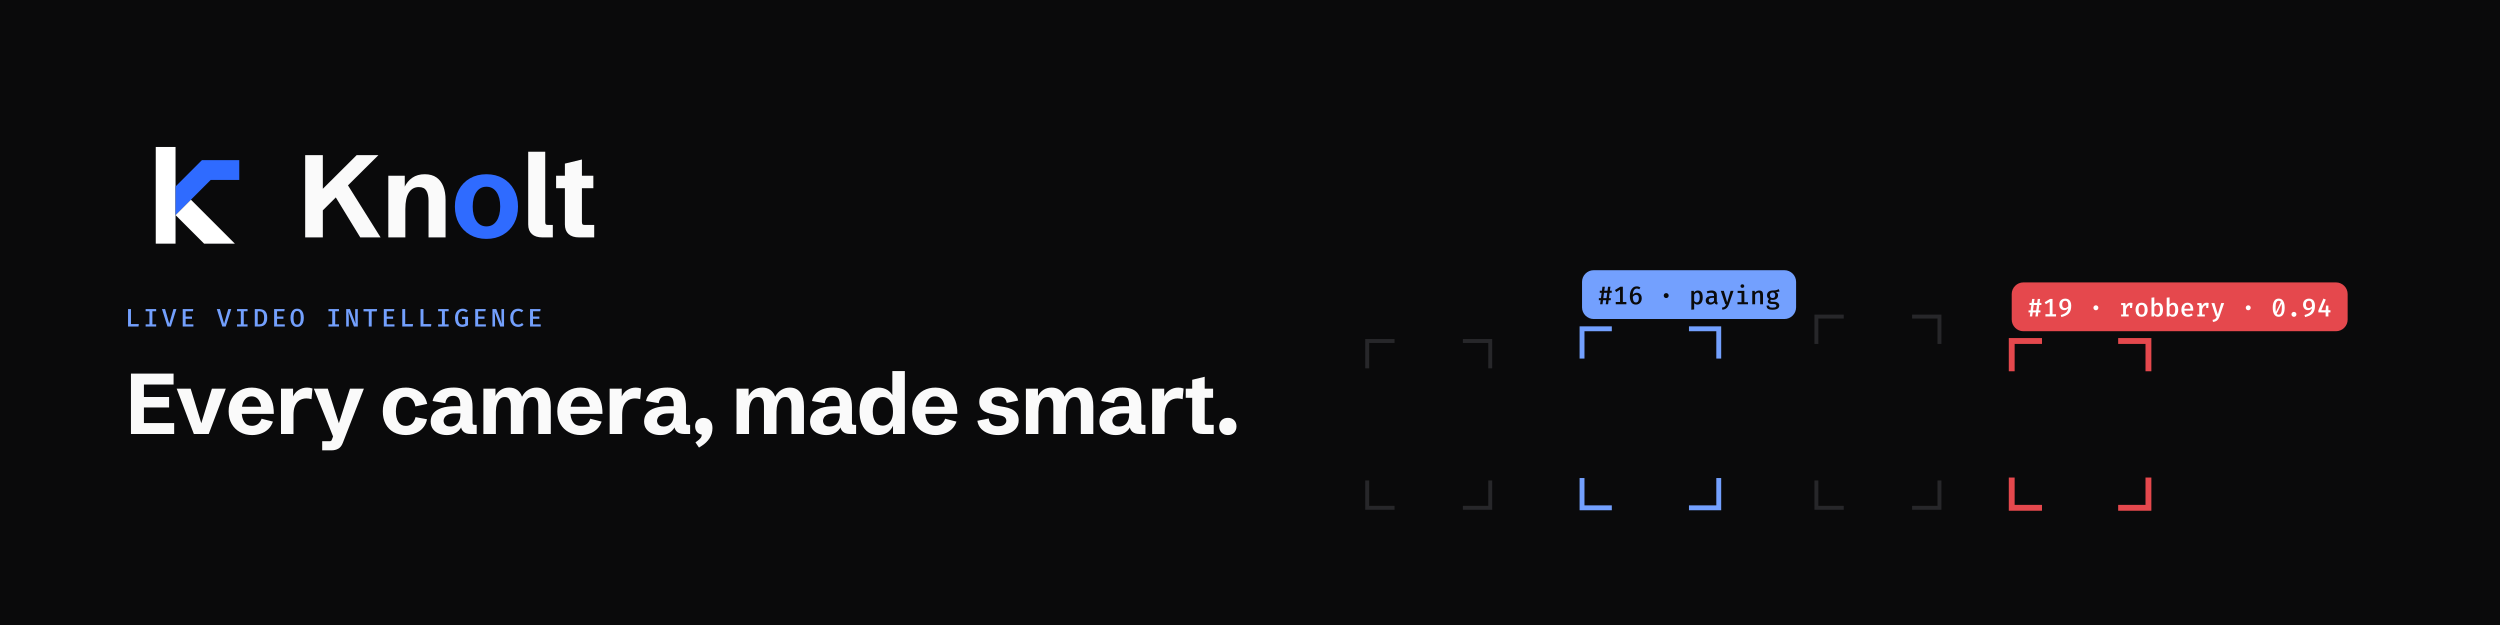
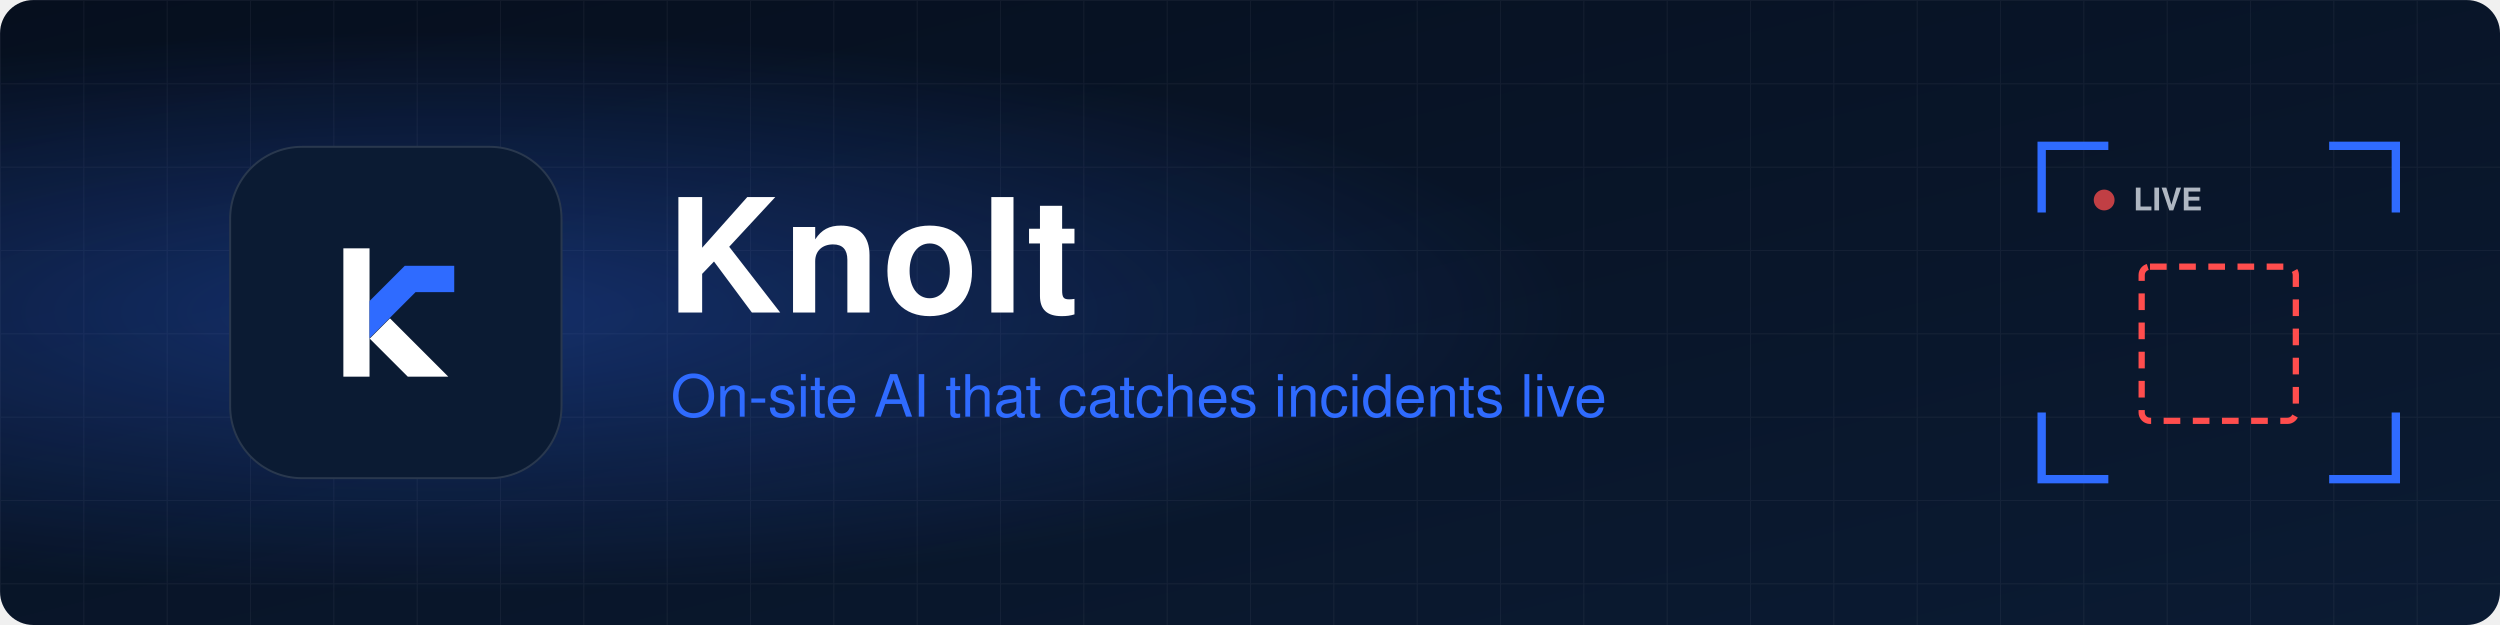
- <svg xmlns="http://www.w3.org/2000/svg" width="1280" height="320" viewBox="0 0 1280 320" role="img" aria-label="Knolt: Every camera, made smart.">
-   <rect width="1280" height="320" fill="#0A0A0B" />
-   <path d="M700.0 187.589V174.589h13M750.0 174.589h13v13M763.0 247.0v13h-13M713.0 260.0H700.0v-13" fill="none" stroke="#27272A" stroke-width="2" stroke-linecap="square" />
-   <path d="M810.0 182.339V168.339h14M866.0 168.339h14v14M880.0 246.0v14h-14M824.0 260.0H810.0v-14" fill="none" stroke="#73A0FE" stroke-width="2.5" stroke-linecap="square" />
-   <rect x="810.0" y="138.339" width="109.6" height="25" rx="6" fill="#73A0FE" />
-   <path transform="translate(818.00 155.78) scale(0.0065)" d="M942 -905 886 -480H1034V-320H864L823 0H635L677 -320H424L382 0H194L236 -320H93V-480H257L315 -905H167V-1066H336L377 -1380H566L522 -1066H776L818 -1380H1006L963 -1066H1108V-905ZM445 -480H698L755 -905H501ZM1984.0 -1380V-40H1762.0V-1150L1458.0 -963L1362.0 -1120L1786.0 -1380ZM2260.0 -176V0H1425.0V-176ZM3082.0 -1408Q3167.0 -1408 3237.5 -1385.5Q3308.0 -1363 3366.0 -1324L3279.0 -1180Q3235.0 -1209 3185.0 -1223.5Q3135.0 -1238 3083.0 -1238Q2984.0 -1238 2912.5 -1173.0Q2841.0 -1108 2803.0 -988.0Q2765.0 -868 2765.0 -702L2767.0 -625Q2767.0 -378 2823.5 -260.5Q2880.0 -143 3017.0 -143Q3132.0 -143 3188.5 -229.5Q3245.0 -316 3245.0 -456Q3245.0 -563 3219.0 -625.0Q3193.0 -687 3146.0 -714.0Q3099.0 -741 3035.0 -741Q2944.0 -741 2870.0 -688.0Q2796.0 -635 2748.0 -548L2744.0 -716Q2811.0 -818 2897.0 -863.5Q2983.0 -909 3082.0 -909Q3189.0 -909 3277.5 -859.5Q3366.0 -810 3419.0 -711.5Q3472.0 -613 3472.0 -466Q3472.0 -319 3412.5 -208.0Q3353.0 -97 3250.0 -35.0Q3147.0 27 3016.0 27Q2886.0 27 2794.5 -22.0Q2703.0 -71 2646.0 -161.0Q2589.0 -251 2562.5 -373.5Q2536.0 -496 2536.0 -642Q2536.0 -873 2601.5 -1045.0Q2667.0 -1217 2789.0 -1312.5Q2911.0 -1408 3082.0 -1408ZM5206.0 -684Q5206.0 -738 5231.5 -781.5Q5257.0 -825 5301.0 -851.0Q5345.0 -877 5399.0 -877Q5454.0 -877 5498.0 -851.0Q5542.0 -825 5567.5 -781.5Q5593.0 -738 5593.0 -684Q5593.0 -631 5567.5 -586.5Q5542.0 -542 5498.0 -516.0Q5454.0 -490 5399.0 -490Q5345.0 -490 5301.0 -516.0Q5257.0 -542 5231.5 -586.5Q5206.0 -631 5206.0 -684ZM7893.0 -1084Q8033.0 -1084 8117.0 -1015.5Q8201.0 -947 8239.0 -822.5Q8277.0 -698 8277.0 -530Q8277.0 -369 8231.0 -243.0Q8185.0 -117 8094.5 -45.0Q8004.0 27 7870.0 27Q7704.0 27 7602.0 -90V406L7378.0 431V-1056H7573.0L7587.0 -920Q7647.0 -1002 7726.5 -1043.0Q7806.0 -1084 7893.0 -1084ZM7831.0 -911Q7756.0 -911 7699.0 -866.0Q7642.0 -821 7602.0 -760V-266Q7640.0 -209 7692.5 -178.5Q7745.0 -148 7811.0 -148Q7924.0 -148 7983.0 -239.0Q8042.0 -330 8042.0 -529Q8042.0 -664 8018.5 -748.5Q7995.0 -833 7948.5 -872.0Q7902.0 -911 7831.0 -911ZM9385.0 -259Q9385.0 -197 9404.0 -168.5Q9423.0 -140 9465.0 -126L9415.0 26Q9337.0 17 9281.0 -17.0Q9225.0 -51 9196.0 -120Q9138.0 -47 9049.0 -10.0Q8960.0 27 8859.0 27Q8699.0 27 8605.5 -63.5Q8512.0 -154 8512.0 -301Q8512.0 -468 8642.0 -558.0Q8772.0 -648 9014.0 -648H9165.0V-717Q9165.0 -819 9103.5 -864.0Q9042.0 -909 8930.0 -909Q8878.0 -909 8804.0 -895.5Q8730.0 -882 8649.0 -854L8594.0 -1012Q8693.0 -1049 8788.0 -1066.5Q8883.0 -1084 8964.0 -1084Q9176.0 -1084 9280.5 -990.0Q9385.0 -896 9385.0 -730ZM8927.0 -138Q8995.0 -138 9060.0 -174.0Q9125.0 -210 9165.0 -275V-508H9041.0Q8883.0 -508 8815.0 -455.5Q8747.0 -403 8747.0 -311Q8747.0 -227 8792.5 -182.5Q8838.0 -138 8927.0 -138ZM10702.0 -1056 10338.0 4Q10297.0 124 10233.0 215.5Q10169.0 307 10069.0 363.0Q9969.0 419 9821.0 432L9792.0 264Q9899.0 247 9962.5 214.5Q10026.0 182 10063.5 129.0Q10101.0 76 10130.0 0H10054.0L9698.0 -1056H9936.0L10202.0 -156L10472.0 -1056ZM11555.0 -1056V-164H11842.0V0H11015.0V-164H11331.0V-892H11025.0V-1056ZM11399.0 -1573Q11465.0 -1573 11505.5 -1533.0Q11546.0 -1493 11546.0 -1433Q11546.0 -1373 11505.5 -1332.0Q11465.0 -1291 11399.0 -1291Q11335.0 -1291 11294.0 -1332.0Q11253.0 -1373 11253.0 -1433Q11253.0 -1493 11294.0 -1533.0Q11335.0 -1573 11399.0 -1573ZM12178.0 0V-1056H12371.0L12388.0 -919Q12454.0 -1000 12544.0 -1042.0Q12634.0 -1084 12729.0 -1084Q12877.0 -1084 12950.5 -1001.5Q13024.0 -919 13024.0 -770V0H12800.0V-659Q12800.0 -751 12789.0 -807.0Q12778.0 -863 12745.5 -888.0Q12713.0 -913 12649.0 -913Q12598.0 -913 12552.0 -891.0Q12506.0 -869 12468.0 -833.5Q12430.0 -798 12402.0 -758V0ZM14267.0 -1190 14327.0 -1004Q14264.0 -983 14188.5 -976.0Q14113.0 -969 14020.0 -969Q14115.0 -927 14163.0 -861.5Q14211.0 -796 14211.0 -701Q14211.0 -598 14161.0 -517.0Q14111.0 -436 14018.0 -390.0Q13925.0 -344 13795.0 -344Q13749.0 -344 13715.5 -348.0Q13682.0 -352 13650.0 -361Q13630.0 -347 13616.5 -323.5Q13603.0 -300 13603.0 -274Q13603.0 -242 13629.5 -218.5Q13656.0 -195 13735.0 -195H13919.0Q14032.0 -195 14118.5 -156.5Q14205.0 -118 14254.5 -51.5Q14304.0 15 14304.0 99Q14304.0 257 14168.0 344.0Q14032.0 431 13776.0 431Q13595.0 431 13492.0 394.0Q13389.0 357 13347.0 284.0Q13305.0 211 13305.0 105H13506.0Q13506.0 160 13527.5 196.0Q13549.0 232 13608.0 250.0Q13667.0 268 13778.0 268Q13889.0 268 13954.5 249.5Q14020.0 231 14049.5 196.5Q14079.0 162 14079.0 114Q14079.0 50 14023.0 15.0Q13967.0 -20 13873.0 -20H13692.0Q13542.0 -20 13472.5 -81.0Q13403.0 -142 13403.0 -223Q13403.0 -277 13433.5 -327.0Q13464.0 -377 13521.0 -414Q13426.0 -464 13382.5 -535.5Q13339.0 -607 13339.0 -709Q13339.0 -821 13395.0 -905.0Q13451.0 -989 13550.5 -1036.0Q13650.0 -1083 13780.0 -1083Q13907.0 -1083 13992.0 -1096.5Q14077.0 -1110 14140.5 -1135.0Q14204.0 -1160 14267.0 -1190ZM13782.0 -929Q13675.0 -929 13621.0 -868.5Q13567.0 -808 13567.0 -711Q13567.0 -611 13622.5 -550.5Q13678.0 -490 13785.0 -490Q13884.0 -490 13936.5 -548.0Q13989.0 -606 13989.0 -713Q13989.0 -821 13937.0 -875.0Q13885.0 -929 13782.0 -929Z" fill="#0A0A0B" />
-   <path d="M930.0 175.09V162.09h13M980.0 162.09h13v13M993.0 247.0v13h-13M943.0 260.0H930.0v-13" fill="none" stroke="#27272A" stroke-width="2" stroke-linecap="square" />
-   <path d="M1030.0 188.589V174.589h14M1086.0 174.589h14v14M1100.0 246.0v14h-14M1044.0 260.0H1030.0v-14" fill="none" stroke="#E5484D" stroke-width="3" stroke-linecap="square" />
-   <rect x="1030.0" y="144.589" width="172.0" height="25" rx="6" fill="#E5484D" />
-   <path transform="translate(1038.00 162.03) scale(0.0065)" d="M942 -905 886 -480H1034V-320H864L823 0H635L677 -320H424L382 0H194L236 -320H93V-480H257L315 -905H167V-1066H336L377 -1380H566L522 -1066H776L818 -1380H1006L963 -1066H1108V-905ZM445 -480H698L755 -905H501ZM1984.0 -1380V-40H1762.0V-1150L1458.0 -963L1362.0 -1120L1786.0 -1380ZM2260.0 -176V0H1425.0V-176ZM2984.0 -1406Q3141.0 -1406 3246.0 -1337.0Q3351.0 -1268 3403.5 -1142.5Q3456.0 -1017 3456.0 -847Q3456.0 -642 3410.5 -494.5Q3365.0 -347 3270.5 -244.0Q3176.0 -141 3029.5 -71.0Q2883.0 -1 2680.0 49L2631.0 -115Q2820.0 -166 2947.0 -237.5Q3074.0 -309 3142.5 -416.5Q3211.0 -524 3222.0 -679L3224.0 -779Q3225.0 -942 3202.0 -1043.0Q3179.0 -1144 3126.0 -1190.0Q3073.0 -1236 2983.0 -1236Q2868.0 -1236 2806.0 -1161.0Q2744.0 -1086 2744.0 -936Q2744.0 -790 2804.5 -726.0Q2865.0 -662 2965.0 -662Q3055.0 -662 3123.0 -709.5Q3191.0 -757 3254.0 -840L3252.0 -681Q3186.0 -598 3103.5 -546.5Q3021.0 -495 2909.0 -495Q2796.0 -495 2707.0 -548.5Q2618.0 -602 2567.0 -701.5Q2516.0 -801 2516.0 -936Q2516.0 -1085 2578.5 -1190.0Q2641.0 -1295 2747.0 -1350.5Q2853.0 -1406 2984.0 -1406ZM5206.0 -684Q5206.0 -738 5231.5 -781.5Q5257.0 -825 5301.0 -851.0Q5345.0 -877 5399.0 -877Q5454.0 -877 5498.0 -851.0Q5542.0 -825 5567.5 -781.5Q5593.0 -738 5593.0 -684Q5593.0 -631 5567.5 -586.5Q5542.0 -542 5498.0 -516.0Q5454.0 -490 5399.0 -490Q5345.0 -490 5301.0 -516.0Q5257.0 -542 5231.5 -586.5Q5206.0 -631 5206.0 -684ZM7388.0 0V-160H7543.0V-897H7388.0V-1056H7714.0L7755.0 -811Q7814.0 -944 7901.5 -1013.5Q7989.0 -1083 8127.0 -1083Q8174.0 -1083 8211.5 -1075.5Q8249.0 -1068 8286.0 -1056L8219.0 -864Q8187.0 -873 8159.0 -877.5Q8131.0 -882 8097.0 -882Q7982.0 -882 7898.5 -796.0Q7815.0 -710 7767.0 -552V-160H7980.0V0ZM8088.0 -667V-927L8116.0 -1056H8286.0L8248.0 -667ZM9001.0 -1084Q9156.0 -1084 9262.0 -1015.0Q9368.0 -946 9422.5 -822.0Q9477.0 -698 9477.0 -530Q9477.0 -363 9421.5 -237.5Q9366.0 -112 9259.5 -42.5Q9153.0 27 9000.0 27Q8847.0 27 8740.5 -40.5Q8634.0 -108 8578.5 -233.0Q8523.0 -358 8523.0 -528Q8523.0 -693 8578.5 -818.0Q8634.0 -943 8741.0 -1013.5Q8848.0 -1084 9001.0 -1084ZM9001.0 -910Q8880.0 -910 8819.0 -817.5Q8758.0 -725 8758.0 -528Q8758.0 -332 8818.5 -239.0Q8879.0 -146 9000.0 -146Q9121.0 -146 9181.5 -239.0Q9242.0 -332 9242.0 -530Q9242.0 -725 9182.0 -817.5Q9122.0 -910 9001.0 -910ZM10002.0 -930Q10057.0 -1002 10130.5 -1043.0Q10204.0 -1084 10292.0 -1084Q10431.0 -1084 10517.5 -1015.5Q10604.0 -947 10644.5 -822.5Q10685.0 -698 10685.0 -530Q10685.0 -369 10637.0 -243.0Q10589.0 -117 10495.5 -45.0Q10402.0 27 10265.0 27Q10088.0 27 9987.0 -104L9975.0 0H9778.0V-1480L10002.0 -1505ZM10209.0 -144Q10323.0 -144 10385.5 -237.0Q10448.0 -330 10448.0 -529Q10448.0 -664 10423.0 -748.5Q10398.0 -833 10349.5 -872.0Q10301.0 -911 10231.0 -911Q10156.0 -911 10099.0 -866.0Q10042.0 -821 10002.0 -760V-266Q10039.0 -209 10091.5 -176.5Q10144.0 -144 10209.0 -144ZM11202.0 -930Q11257.0 -1002 11330.5 -1043.0Q11404.0 -1084 11492.0 -1084Q11631.0 -1084 11717.5 -1015.5Q11804.0 -947 11844.5 -822.5Q11885.0 -698 11885.0 -530Q11885.0 -369 11837.0 -243.0Q11789.0 -117 11695.5 -45.0Q11602.0 27 11465.0 27Q11288.0 27 11187.0 -104L11175.0 0H10978.0V-1480L11202.0 -1505ZM11409.0 -144Q11523.0 -144 11585.5 -237.0Q11648.0 -330 11648.0 -529Q11648.0 -664 11623.0 -748.5Q11598.0 -833 11549.5 -872.0Q11501.0 -911 11431.0 -911Q11356.0 -911 11299.0 -866.0Q11242.0 -821 11202.0 -760V-266Q11239.0 -209 11291.5 -176.5Q11344.0 -144 11409.0 -144ZM12364.0 -456Q12371.0 -348 12410.0 -279.5Q12449.0 -211 12512.5 -179.0Q12576.0 -147 12652.0 -147Q12730.0 -147 12796.0 -171.0Q12862.0 -195 12929.0 -239L13026.0 -105Q12952.0 -45 12853.0 -9.0Q12754.0 27 12641.0 27Q12477.0 27 12363.5 -43.0Q12250.0 -113 12191.0 -238.0Q12132.0 -363 12132.0 -527Q12132.0 -686 12190.0 -811.5Q12248.0 -937 12356.0 -1010.5Q12464.0 -1084 12614.0 -1084Q12755.0 -1084 12856.5 -1020.0Q12958.0 -956 13013.5 -838.5Q13069.0 -721 13069.0 -556Q13069.0 -529 13067.5 -502.5Q13066.0 -476 13064.0 -456ZM12616.0 -918Q12511.0 -918 12442.5 -843.0Q12374.0 -768 12363.0 -609H12852.0Q12849.0 -758 12788.5 -838.0Q12728.0 -918 12616.0 -918ZM13388.0 0V-160H13543.0V-897H13388.0V-1056H13714.0L13755.0 -811Q13814.0 -944 13901.5 -1013.5Q13989.0 -1083 14127.0 -1083Q14174.0 -1083 14211.5 -1075.5Q14249.0 -1068 14286.0 -1056L14219.0 -864Q14187.0 -873 14159.0 -877.5Q14131.0 -882 14097.0 -882Q13982.0 -882 13898.5 -796.0Q13815.0 -710 13767.0 -552V-160H13980.0V0ZM14088.0 -667V-927L14116.0 -1056H14286.0L14248.0 -667ZM15502.0 -1056 15138.0 4Q15097.0 124 15033.0 215.5Q14969.0 307 14869.0 363.0Q14769.0 419 14621.0 432L14592.0 264Q14699.0 247 14762.5 214.5Q14826.0 182 14863.5 129.0Q14901.0 76 14930.0 0H14854.0L14498.0 -1056H14736.0L15002.0 -156L15272.0 -1056ZM17206.0 -684Q17206.0 -738 17231.5 -781.5Q17257.0 -825 17301.0 -851.0Q17345.0 -877 17399.0 -877Q17454.0 -877 17498.0 -851.0Q17542.0 -825 17567.5 -781.5Q17593.0 -738 17593.0 -684Q17593.0 -631 17567.5 -586.5Q17542.0 -542 17498.0 -516.0Q17454.0 -490 17399.0 -490Q17345.0 -490 17301.0 -516.0Q17257.0 -542 17231.5 -586.5Q17206.0 -631 17206.0 -684ZM19800.0 -1408Q20032.0 -1408 20151.0 -1221.0Q20270.0 -1034 20270.0 -692Q20270.0 -349 20151.0 -161.0Q20032.0 27 19800.0 27Q19567.0 27 19448.5 -161.0Q19330.0 -349 19330.0 -692Q19330.0 -1034 19448.5 -1221.0Q19567.0 -1408 19800.0 -1408ZM19800.0 -1237Q19681.0 -1237 19617.0 -1110.5Q19553.0 -984 19553.0 -692Q19553.0 -536 19566.5 -430.5Q19580.0 -325 19609.5 -262.0Q19639.0 -199 19686.0 -171.5Q19733.0 -144 19800.0 -144Q19880.0 -144 19935.0 -198.5Q19990.0 -253 20018.5 -374.0Q20047.0 -495 20047.0 -692Q20047.0 -897 20022.5 -1016.5Q19998.0 -1136 19944.0 -1186.5Q19890.0 -1237 19800.0 -1237ZM19986.0 -1190 20044.0 -1033 19632.0 -192 19558.0 -319ZM20806.0 -167Q20806.0 -221 20831.5 -264.5Q20857.0 -308 20901.0 -334.0Q20945.0 -360 20999.0 -360Q21054.0 -360 21098.0 -334.0Q21142.0 -308 21167.5 -264.5Q21193.0 -221 21193.0 -167Q21193.0 -114 21167.5 -69.5Q21142.0 -25 21098.0 1.0Q21054.0 27 20999.0 27Q20945.0 27 20901.0 1.0Q20857.0 -25 20831.5 -69.5Q20806.0 -114 20806.0 -167ZM22184.0 -1406Q22341.0 -1406 22446.0 -1337.0Q22551.0 -1268 22603.5 -1142.5Q22656.0 -1017 22656.0 -847Q22656.0 -642 22610.5 -494.5Q22565.0 -347 22470.5 -244.0Q22376.0 -141 22229.5 -71.0Q22083.0 -1 21880.0 49L21831.0 -115Q22020.0 -166 22147.0 -237.5Q22274.0 -309 22342.5 -416.5Q22411.0 -524 22422.0 -679L22424.0 -779Q22425.0 -942 22402.0 -1043.0Q22379.0 -1144 22326.0 -1190.0Q22273.0 -1236 22183.0 -1236Q22068.0 -1236 22006.0 -1161.0Q21944.0 -1086 21944.0 -936Q21944.0 -790 22004.5 -726.0Q22065.0 -662 22165.0 -662Q22255.0 -662 22323.0 -709.5Q22391.0 -757 22454.0 -840L22452.0 -681Q22386.0 -598 22303.5 -546.5Q22221.0 -495 22109.0 -495Q21996.0 -495 21907.0 -548.5Q21818.0 -602 21767.0 -701.5Q21716.0 -801 21716.0 -936Q21716.0 -1085 21778.5 -1190.0Q21841.0 -1295 21947.0 -1350.5Q22053.0 -1406 22184.0 -1406ZM23320.0 -1408 23509.0 -1333 23157.0 -492H23876.0V-318H22923.0V-474ZM23712.0 -861V0H23497.0L23495.0 -460L23524.0 -861Z" fill="#FFFFFF" />
-   <g transform="translate(64.00 64.00) scale(1.125)">
-     <path d="M14 10h9v44h-9z" fill="#FFFFFF" />
-     <path d="M23 28L35 16h17v9H39L23 41z" fill="#2F6BFF" />
-     <path d="M23 41l7-7 20 20H36z" fill="#FFFFFF" />
-     <g transform="translate(78.31 51.16) scale(0.026)">
-       <path d="M142 0V-1440H451V-851L1043 -1440H1424L891 -911L1462 0H1106L678 -700L451 -474V0Z" fill="#FAFAFA" />
-       <path d="M1597.28 0V-1080H1885.28V-831L1878.28 -876Q1927.28 -983 2017.28 -1044.5Q2107.28 -1106 2234.28 -1106Q2360.28 -1106 2440.78 -1049.0Q2521.28 -992 2560.28 -891.0Q2599.28 -790 2599.28 -658V0H2301.28V-639Q2301.28 -754 2263.28 -817.5Q2225.28 -881 2131.28 -881Q2020.28 -881 1957.78 -786.0Q1895.28 -691 1895.28 -495V0Z" fill="#FAFAFA" />
-       <path d="M3314.56 26Q3151.56 26 3027.06 -46.0Q2902.56 -118 2832.56 -245.5Q2762.56 -373 2762.56 -540Q2762.56 -708 2832.56 -835.5Q2902.56 -963 3027.06 -1034.5Q3151.56 -1106 3314.56 -1106Q3478.56 -1106 3603.06 -1034.5Q3727.56 -963 3797.56 -835.5Q3867.56 -708 3867.56 -540Q3867.56 -372 3797.56 -244.5Q3727.56 -117 3602.56 -45.5Q3477.56 26 3314.56 26ZM3315.56 -193Q3426.56 -193 3491.06 -286.5Q3555.56 -380 3555.56 -540Q3555.56 -701 3491.06 -794.0Q3426.56 -887 3314.56 -887Q3203.56 -887 3139.06 -794.0Q3074.56 -701 3074.56 -540Q3074.56 -379 3139.06 -286.0Q3203.56 -193 3315.56 -193Z" fill="#2F6BFF" />
-       <path d="M4294.84 0Q4174.84 0 4110.34 -58.5Q4045.84 -117 4045.84 -227V-1500H4343.84V-274Q4343.84 -241 4353.34 -229.5Q4362.84 -218 4393.84 -218H4476.84V0Z" fill="#FAFAFA" />
-       <path d="M4937.12 0Q4817.12 0 4752.62 -58.5Q4688.12 -117 4688.12 -227V-862H4534.12V-1080H4688.12V-1292L4986.12 -1364V-1080H5186.12V-862H4986.12V-274Q4986.12 -241 4995.62 -229.5Q5005.12 -218 5036.12 -218H5201.12V0Z" fill="#FAFAFA" />
+ <svg xmlns="http://www.w3.org/2000/svg" width="1200" height="300" viewBox="0 0 1200 300" role="img" aria-label="Knolt: on-site AI that catches incidents live">
+   <defs>
+     <linearGradient id="bg" x1="0" y1="0" x2="1" y2="1">
+       <stop offset="0" stop-color="#060F1E" />
+       <stop offset="1" stop-color="#0B1B33" />
+     </linearGradient>
+     <radialGradient id="glow" cx="0.18" cy="0.5" r="0.45">
+       <stop offset="0" stop-color="#2F6BFF" stop-opacity="0.32" />
+       <stop offset="1" stop-color="#2F6BFF" stop-opacity="0" />
+     </radialGradient>
+     <pattern id="grid" width="40" height="40" patternUnits="userSpaceOnUse">
+       <path d="M 40 0 L 0 0 0 40" fill="none" stroke="#E6ECF4" stroke-opacity="0.05" stroke-width="1" />
+     </pattern>
+   </defs>
+   <rect width="1200" height="300" rx="16" fill="url(#bg)" />
+   <rect width="1200" height="300" rx="16" fill="url(#grid)" />
+   <rect width="1200" height="300" rx="16" fill="url(#glow)" />
+   <svg x="110" y="70" width="160" height="160" viewBox="0 0 512 512">
+     <defs>
+       <clipPath id="tile">
+         <rect width="512" height="512" rx="112" />
+       </clipPath>
+     </defs>
+     <g clip-path="url(#tile)">
+       <rect width="512" height="512" fill="#0B1B33" />
+       <rect x="175.4" y="157.4" width="40.2" height="197.2" fill="#FFFFFF" />
+       <path d="M269.7 184.3H345.7V224.7H286.3L215.6 295.4V238.4Z" fill="#2F6BFF" />
+       <path d="M247 265L336.6 354.6H274.4L215.9 296.1Z" fill="#FFFFFF" />
    </g>
+     <rect x="1.5" y="1.5" width="509" height="509" rx="110.5" fill="none" stroke="#E6ECF4" stroke-opacity="0.14" stroke-width="3" />
+   </svg>
+   <text x="320" y="150" fill="#FFFFFF" font-family="Poppins, 'Segoe UI', Helvetica, Arial, sans-serif" font-size="76" font-weight="700" letter-spacing="1">Knolt</text>
+   <text x="322" y="200" fill="#2F6BFF" font-family="Poppins, 'Segoe UI', Helvetica, Arial, sans-serif" font-size="28" font-weight="500">On-site AI that catches incidents live</text>
+   <g font-family="Poppins, 'Segoe UI', Helvetica, Arial, sans-serif" font-size="15" font-weight="600" fill="#E6ECF4" fill-opacity="0.75">
+     <circle cx="1010" cy="96" r="5" fill="#FF4D4D" />
+     <text x="1024" y="101">LIVE</text>
  </g>
-   <path transform="translate(64.00 167.20) scale(0.0065)" d="M239 0V-1380H471V-194H1089L1064 0ZM2455.0 -1380V-1203H2157.0V-178H2455.0V0H1625.0V-178H1923.0V-1203H1625.0V-1380ZM3485.0 -220 3815.0 -1380H4050.0L3613.0 0H3347.0L2910.0 -1380H3158.0ZM4778.0 -1204V-789H5278.0V-613H4778.0V-176H5387.0V0H4546.0V-1380H5376.0L5350.0 -1204ZM7805.0 -220 8135.0 -1380H8370.0L7933.0 0H7667.0L7230.0 -1380H7478.0ZM9655.0 -1380V-1203H9357.0V-178H9655.0V0H8825.0V-178H9123.0V-1203H8825.0V-1380ZM10958.0 -697Q10958.0 -862 10925.5 -962.0Q10893.0 -1062 10838.5 -1114.0Q10784.0 -1166 10717.5 -1184.0Q10651.0 -1202 10582.0 -1202H10455.0V-176H10583.0Q10655.0 -176 10722.0 -199.0Q10789.0 -222 10842.5 -279.0Q10896.0 -336 10927.0 -437.5Q10958.0 -539 10958.0 -697ZM11202.0 -697Q11202.0 -526 11165.5 -405.0Q11129.0 -284 11065.5 -204.5Q11002.0 -125 10919.5 -80.5Q10837.0 -36 10745.0 -18.0Q10653.0 0 10561.0 0H10223.0V-1380H10538.0Q10664.0 -1380 10782.5 -1353.0Q10901.0 -1326 10995.5 -1253.0Q11090.0 -1180 11146.0 -1046.0Q11202.0 -912 11202.0 -697ZM11978.0 -1204V-789H12478.0V-613H11978.0V-176H12587.0V0H11746.0V-1380H12576.0L12550.0 -1204ZM14085.0 -690Q14085.0 -477 14026.0 -315.5Q13967.0 -154 13850.0 -63.5Q13733.0 27 13560.0 27Q13388.0 27 13270.5 -61.5Q13153.0 -150 13094.0 -310.5Q13035.0 -471 13035.0 -688Q13035.0 -902 13094.0 -1063.5Q13153.0 -1225 13270.5 -1316.5Q13388.0 -1408 13560.0 -1408Q13733.0 -1408 13850.0 -1319.0Q13967.0 -1230 14026.0 -1068.5Q14085.0 -907 14085.0 -690ZM13845.0 -690Q13845.0 -958 13778.5 -1092.5Q13712.0 -1227 13560.0 -1227Q13408.0 -1227 13341.5 -1091.5Q13275.0 -956 13275.0 -688Q13275.0 -421 13343.0 -287.5Q13411.0 -154 13560.0 -154Q13714.0 -154 13779.5 -288.5Q13845.0 -423 13845.0 -690ZM16855.0 -1380V-1203H16557.0V-178H16855.0V0H16025.0V-178H16323.0V-1203H16025.0V-1380ZM18035.0 0 17596.0 -1174Q17599.0 -1143 17604.5 -1086.0Q17610.0 -1029 17615.5 -954.0Q17621.0 -879 17625.0 -795.0Q17629.0 -711 17629.0 -627V0H17423.0V-1380H17724.0L18164.0 -205Q18159.0 -247 18151.5 -328.5Q18144.0 -410 18137.5 -518.5Q18131.0 -627 18131.0 -751V-1380H18337.0V0ZM19433.0 -1193V0H19201.0V-1193H18787.0V-1380H19857.0L19833.0 -1193ZM20618.0 -1204V-789H21118.0V-613H20618.0V-176H21227.0V0H20386.0V-1380H21216.0L21190.0 -1204ZM21839.0 0V-1380H22071.0V-194H22689.0L22664.0 0ZM23279.0 0V-1380H23511.0V-194H24129.0L24104.0 0ZM25495.0 -1380V-1203H25197.0V-178H25495.0V0H24665.0V-178H24963.0V-1203H24665.0V-1380ZM26556.0 27Q26380.0 27 26254.0 -53.5Q26128.0 -134 26061.0 -294.0Q25994.0 -454 25994.0 -692Q25994.0 -869 26042.0 -1003.0Q26090.0 -1137 26174.0 -1227.0Q26258.0 -1317 26366.5 -1362.5Q26475.0 -1408 26596.0 -1408Q26737.0 -1408 26831.5 -1366.0Q26926.0 -1324 27007.0 -1249L26877.0 -1114Q26814.0 -1172 26748.5 -1199.5Q26683.0 -1227 26602.0 -1227Q26529.0 -1227 26463.5 -1198.5Q26398.0 -1170 26347.0 -1107.5Q26296.0 -1045 26266.5 -942.5Q26237.0 -840 26237.0 -691Q26237.0 -499 26274.0 -380.5Q26311.0 -262 26384.5 -208.0Q26458.0 -154 26567.0 -154Q26630.0 -154 26687.0 -169.0Q26744.0 -184 26795.0 -212V-592H26561.0L26536.0 -769H27020.0V-100Q26922.0 -45 26811.5 -9.0Q26701.0 27 26556.0 27ZM27818.0 -1204V-789H28318.0V-613H27818.0V-176H28427.0V0H27586.0V-1380H28416.0L28390.0 -1204ZM29555.0 0 29116.0 -1174Q29119.0 -1143 29124.5 -1086.0Q29130.0 -1029 29135.5 -954.0Q29141.0 -879 29145.0 -795.0Q29149.0 -711 29149.0 -627V0H28943.0V-1380H29244.0L29684.0 -205Q29679.0 -247 29671.5 -328.5Q29664.0 -410 29657.5 -518.5Q29651.0 -627 29651.0 -751V-1380H29857.0V0ZM30956.0 -1408Q31096.0 -1408 31192.5 -1371.5Q31289.0 -1335 31372.0 -1267L31251.0 -1123Q31189.0 -1175 31118.0 -1200.0Q31047.0 -1225 30967.0 -1225Q30864.0 -1225 30777.0 -1173.0Q30690.0 -1121 30637.5 -1004.0Q30585.0 -887 30585.0 -692Q30585.0 -501 30635.0 -384.0Q30685.0 -267 30772.0 -214.0Q30859.0 -161 30967.0 -161Q31078.0 -161 31151.0 -197.5Q31224.0 -234 31280.0 -280L31392.0 -137Q31323.0 -70 31217.0 -21.5Q31111.0 27 30959.0 27Q30784.0 27 30644.5 -55.5Q30505.0 -138 30424.5 -298.0Q30344.0 -458 30344.0 -692Q30344.0 -924 30427.0 -1083.5Q30510.0 -1243 30649.0 -1325.5Q30788.0 -1408 30956.0 -1408ZM32138.0 -1204V-789H32638.0V-613H32138.0V-176H32747.0V0H31906.0V-1380H32736.0L32710.0 -1204Z" fill="#73A0FE" />
-   <path transform="translate(64.00 222.20) scale(0.02148)" d="M142 0V-1440H1158V-1179H451V-882H1051V-632H451V-261H1172V0ZM1641.04 0 1232.04 -1080H1565.04L1832.04 -212H1805.04L2071.04 -1080H2403.04L1996.04 0ZM3029.08 26Q2870.08 26 2743.58 -43.0Q2617.08 -112 2543.58 -239.5Q2470.08 -367 2470.08 -541Q2470.08 -714 2542.58 -841.0Q2615.08 -968 2740.58 -1037.0Q2866.08 -1106 3027.08 -1106Q3116.08 -1106 3207.58 -1079.0Q3299.08 -1052 3376.08 -983.5Q3453.08 -915 3500.08 -792.5Q3547.08 -670 3547.08 -480H2661.08V-650H3281.08L3250.08 -597Q3242.08 -705 3210.08 -771.0Q3178.08 -837 3129.08 -867.0Q3080.08 -897 3019.08 -897Q2940.08 -897 2887.08 -852.0Q2834.08 -807 2807.58 -726.5Q2781.08 -646 2781.08 -540Q2781.08 -380 2841.58 -287.0Q2902.08 -194 3027.08 -194Q3108.08 -194 3166.58 -236.0Q3225.08 -278 3256.08 -364L3526.08 -295Q3488.08 -183 3411.08 -112.0Q3334.08 -41 3234.58 -7.5Q3135.08 26 3029.08 26ZM3718.12 0V-1080H4006.12V-837L3994.12 -869Q4045.12 -989 4138.12 -1047.5Q4231.12 -1106 4341.12 -1106Q4372.12 -1106 4404.12 -1101.0Q4436.12 -1096 4468.12 -1084L4445.12 -830Q4380.12 -848 4320.12 -848Q4271.12 -848 4217.62 -831.0Q4164.12 -814 4118.62 -771.5Q4073.12 -729 4044.62 -651.5Q4016.12 -574 4016.12 -454V0ZM4700.16 390V172H4881.16Q4903.16 172 4913.66 163.0Q4924.16 154 4933.16 130L4988.16 -21L4971.16 87L4501.16 -1080H4834.16L5113.16 -208L5084.16 -212L5362.16 -1080H5694.16L5192.16 212Q5153.16 312 5083.16 351.0Q5013.16 390 4919.16 390ZM6698.24 26Q6528.24 26 6403.74 -43.0Q6279.24 -112 6212.24 -239.0Q6145.24 -366 6145.24 -541Q6145.24 -715 6212.24 -842.0Q6279.24 -969 6403.24 -1037.5Q6527.24 -1106 6697.24 -1106Q6819.24 -1106 6924.24 -1062.0Q7029.24 -1018 7102.74 -931.5Q7176.24 -845 7203.24 -717L6921.24 -657Q6899.24 -772 6841.24 -829.5Q6783.24 -887 6695.24 -887Q6574.24 -887 6515.74 -791.0Q6457.24 -695 6457.24 -537Q6457.24 -380 6515.24 -286.5Q6573.24 -193 6696.24 -193Q6781.24 -193 6839.74 -244.5Q6898.24 -296 6925.24 -402L7198.24 -351Q7178.24 -253 7129.24 -181.5Q7080.24 -110 7011.74 -64.5Q6943.24 -19 6863.24 3.5Q6783.24 26 6698.24 26ZM7668.28 26Q7565.28 26 7478.28 -10.5Q7391.28 -47 7338.78 -119.0Q7286.28 -191 7286.28 -299Q7286.28 -415 7353.28 -496.0Q7420.28 -577 7548.28 -619.5Q7676.28 -662 7857.28 -662H8009.28L7991.28 -635V-697Q7991.28 -804 7952.28 -856.5Q7913.28 -909 7823.28 -909Q7737.28 -909 7691.78 -863.5Q7646.28 -818 7636.28 -734L7332.28 -786Q7349.28 -876 7409.78 -948.5Q7470.28 -1021 7577.28 -1064.0Q7684.28 -1107 7840.28 -1107Q7983.28 -1107 8082.28 -1061.5Q8181.28 -1016 8232.78 -914.0Q8284.28 -812 8284.28 -641V-274Q8284.28 -240 8293.78 -229.0Q8303.28 -218 8334.28 -218H8383.28V0H8241.28Q8124.28 0 8063.78 -58.5Q8003.28 -117 8003.28 -227V-278L8055.28 -258Q8042.28 -215 8017.28 -166.0Q7992.28 -117 7947.78 -73.5Q7903.28 -30 7835.28 -2.0Q7767.28 26 7668.28 26ZM7754.28 -178Q7824.28 -178 7878.28 -210.0Q7932.28 -242 7963.28 -306.5Q7994.28 -371 7994.28 -467V-490H7868.28Q7761.28 -490 7701.78 -462.0Q7642.28 -434 7618.28 -393.5Q7594.28 -353 7594.28 -315Q7594.28 -285 7608.78 -253.0Q7623.28 -221 7657.78 -199.5Q7692.28 -178 7754.28 -178ZM8542.32 0V-1080H8830.32V-906Q8878.32 -1000 8961.82 -1053.0Q9045.32 -1106 9157.32 -1106Q9269.32 -1106 9347.32 -1050.5Q9425.32 -995 9463.32 -888Q9523.32 -1000 9614.82 -1053.0Q9706.32 -1106 9810.32 -1106Q9974.32 -1106 10061.82 -990.5Q10149.32 -875 10149.32 -659V0H9851.32V-662Q9851.32 -723 9838.82 -772.5Q9826.32 -822 9795.32 -851.5Q9764.32 -881 9706.32 -881Q9637.32 -881 9590.32 -836.0Q9543.32 -791 9518.82 -712.5Q9494.32 -634 9494.32 -532V0H9196.32V-662Q9196.32 -723 9184.32 -773.0Q9172.32 -823 9140.82 -852.0Q9109.32 -881 9052.32 -881Q8984.32 -881 8936.82 -836.5Q8889.32 -792 8864.82 -713.5Q8840.32 -635 8840.32 -531V0ZM10863.36 26Q10704.36 26 10577.86 -43.0Q10451.36 -112 10377.86 -239.5Q10304.36 -367 10304.36 -541Q10304.36 -714 10376.86 -841.0Q10449.36 -968 10574.86 -1037.0Q10700.36 -1106 10861.36 -1106Q10950.36 -1106 11041.86 -1079.0Q11133.36 -1052 11210.36 -983.5Q11287.36 -915 11334.36 -792.5Q11381.36 -670 11381.36 -480H10495.36V-650H11115.36L11084.36 -597Q11076.36 -705 11044.36 -771.0Q11012.36 -837 10963.36 -867.0Q10914.36 -897 10853.36 -897Q10774.36 -897 10721.36 -852.0Q10668.36 -807 10641.86 -726.5Q10615.36 -646 10615.36 -540Q10615.36 -380 10675.86 -287.0Q10736.36 -194 10861.36 -194Q10942.36 -194 11000.86 -236.0Q11059.36 -278 11090.36 -364L11360.36 -295Q11322.36 -183 11245.36 -112.0Q11168.36 -41 11068.86 -7.5Q10969.36 26 10863.36 26ZM11552.4 0V-1080H11840.4V-837L11828.4 -869Q11879.4 -989 11972.4 -1047.5Q12065.4 -1106 12175.4 -1106Q12206.4 -1106 12238.4 -1101.0Q12270.4 -1096 12302.4 -1084L12279.4 -830Q12214.4 -848 12154.4 -848Q12105.4 -848 12051.9 -831.0Q11998.4 -814 11952.9 -771.5Q11907.4 -729 11878.9 -651.5Q11850.4 -574 11850.4 -454V0ZM12755.44 26Q12652.44 26 12565.44 -10.5Q12478.44 -47 12425.94 -119.0Q12373.44 -191 12373.44 -299Q12373.44 -415 12440.44 -496.0Q12507.44 -577 12635.44 -619.5Q12763.44 -662 12944.44 -662H13096.44L13078.44 -635V-697Q13078.44 -804 13039.44 -856.5Q13000.44 -909 12910.44 -909Q12824.44 -909 12778.94 -863.5Q12733.44 -818 12723.44 -734L12419.44 -786Q12436.44 -876 12496.94 -948.5Q12557.44 -1021 12664.44 -1064.0Q12771.44 -1107 12927.44 -1107Q13070.44 -1107 13169.44 -1061.5Q13268.44 -1016 13319.94 -914.0Q13371.44 -812 13371.44 -641V-274Q13371.44 -240 13380.94 -229.0Q13390.44 -218 13421.44 -218H13470.44V0H13328.44Q13211.44 0 13150.94 -58.5Q13090.44 -117 13090.44 -227V-278L13142.44 -258Q13129.44 -215 13104.44 -166.0Q13079.44 -117 13034.94 -73.5Q12990.44 -30 12922.44 -2.0Q12854.44 26 12755.44 26ZM12841.44 -178Q12911.44 -178 12965.44 -210.0Q13019.44 -242 13050.44 -306.5Q13081.44 -371 13081.44 -467V-490H12955.44Q12848.44 -490 12788.94 -462.0Q12729.44 -434 12705.44 -393.5Q12681.44 -353 12681.44 -315Q12681.44 -285 12695.94 -253.0Q12710.44 -221 12744.94 -199.5Q12779.44 -178 12841.44 -178ZM13681.48 324 13597.48 199 13627.48 178Q13696.48 130 13722.48 94.0Q13748.48 58 13748.48 10V-29L13788.48 17Q13698.48 17 13643.98 -37.0Q13589.48 -91 13589.48 -183Q13589.48 -275 13644.48 -329.0Q13699.48 -383 13789.48 -383Q13853.48 -383 13900.98 -355.0Q13948.48 -327 13975.48 -273.0Q14002.48 -219 14002.48 -138Q14002.48 -5 13933.48 101.5Q13864.48 208 13745.48 284ZM14576.56 0V-1080H14864.56V-906Q14912.56 -1000 14996.06 -1053.0Q15079.56 -1106 15191.56 -1106Q15303.56 -1106 15381.56 -1050.5Q15459.56 -995 15497.56 -888Q15557.56 -1000 15649.06 -1053.0Q15740.56 -1106 15844.56 -1106Q16008.56 -1106 16096.06 -990.5Q16183.56 -875 16183.56 -659V0H15885.56V-662Q15885.56 -723 15873.06 -772.5Q15860.56 -822 15829.56 -851.5Q15798.56 -881 15740.56 -881Q15671.56 -881 15624.56 -836.0Q15577.56 -791 15553.06 -712.5Q15528.56 -634 15528.56 -532V0H15230.56V-662Q15230.56 -723 15218.56 -773.0Q15206.56 -823 15175.06 -852.0Q15143.56 -881 15086.56 -881Q15018.56 -881 14971.06 -836.5Q14923.56 -792 14899.06 -713.5Q14874.56 -635 14874.56 -531V0ZM16711.6 26Q16608.6 26 16521.6 -10.5Q16434.6 -47 16382.1 -119.0Q16329.6 -191 16329.6 -299Q16329.6 -415 16396.6 -496.0Q16463.6 -577 16591.6 -619.5Q16719.6 -662 16900.6 -662H17052.6L17034.6 -635V-697Q17034.6 -804 16995.6 -856.5Q16956.6 -909 16866.6 -909Q16780.6 -909 16735.1 -863.5Q16689.6 -818 16679.6 -734L16375.6 -786Q16392.6 -876 16453.1 -948.5Q16513.6 -1021 16620.6 -1064.0Q16727.6 -1107 16883.6 -1107Q17026.6 -1107 17125.6 -1061.5Q17224.6 -1016 17276.1 -914.0Q17327.6 -812 17327.6 -641V-274Q17327.6 -240 17337.1 -229.0Q17346.6 -218 17377.6 -218H17426.6V0H17284.6Q17167.6 0 17107.1 -58.5Q17046.6 -117 17046.6 -227V-278L17098.6 -258Q17085.6 -215 17060.6 -166.0Q17035.6 -117 16991.1 -73.5Q16946.6 -30 16878.6 -2.0Q16810.6 26 16711.6 26ZM16797.6 -178Q16867.6 -178 16921.6 -210.0Q16975.6 -242 17006.6 -306.5Q17037.6 -371 17037.6 -467V-490H16911.6Q16804.6 -490 16745.1 -462.0Q16685.6 -434 16661.6 -393.5Q16637.6 -353 16637.6 -315Q16637.6 -285 16652.1 -253.0Q16666.6 -221 16701.1 -199.5Q16735.6 -178 16797.6 -178ZM17951.64 26Q17816.64 26 17716.64 -42.0Q17616.64 -110 17562.64 -237.0Q17508.64 -364 17508.64 -542Q17508.64 -720 17563.14 -846.5Q17617.64 -973 17717.64 -1039.5Q17817.64 -1106 17956.64 -1106Q18075.64 -1106 18169.14 -1051.0Q18262.64 -996 18321.64 -870L18290.64 -868V-1500H18588.64V0H18306.64V-217L18309.64 -202Q18255.64 -85 18162.64 -29.5Q18069.64 26 17951.64 26ZM18060.64 -199Q18130.64 -199 18185.64 -236.0Q18240.64 -273 18273.14 -349.0Q18305.64 -425 18305.64 -538Q18305.64 -709 18235.64 -795.0Q18165.64 -881 18062.64 -881Q17954.64 -881 17889.14 -790.0Q17823.64 -699 17823.64 -536Q17823.64 -377 17887.14 -288.0Q17950.64 -199 18060.64 -199ZM19321.68 26Q19162.68 26 19036.18 -43.0Q18909.68 -112 18836.18 -239.5Q18762.68 -367 18762.68 -541Q18762.68 -714 18835.18 -841.0Q18907.68 -968 19033.18 -1037.0Q19158.68 -1106 19319.68 -1106Q19408.68 -1106 19500.18 -1079.0Q19591.68 -1052 19668.68 -983.5Q19745.68 -915 19792.68 -792.5Q19839.68 -670 19839.68 -480H18953.68V-650H19573.68L19542.68 -597Q19534.68 -705 19502.68 -771.0Q19470.68 -837 19421.68 -867.0Q19372.68 -897 19311.68 -897Q19232.68 -897 19179.68 -852.0Q19126.68 -807 19100.18 -726.5Q19073.68 -646 19073.68 -540Q19073.68 -380 19134.18 -287.0Q19194.68 -194 19319.68 -194Q19400.68 -194 19459.18 -236.0Q19517.68 -278 19548.68 -364L19818.68 -295Q19780.68 -183 19703.68 -112.0Q19626.68 -41 19527.18 -7.5Q19427.68 26 19321.68 26ZM20822.76 26Q20700.76 26 20592.76 -9.5Q20484.76 -45 20410.76 -120.0Q20336.76 -195 20316.76 -315L20588.76 -369Q20597.76 -278 20653.26 -231.5Q20708.76 -185 20811.76 -185Q20910.76 -185 20958.76 -224.5Q21006.76 -264 21006.76 -317Q21006.76 -364 20969.26 -398.0Q20931.76 -432 20839.76 -446L20741.76 -462Q20683.76 -471 20618.26 -486.5Q20552.76 -502 20494.76 -533.5Q20436.76 -565 20399.76 -621.0Q20362.76 -677 20362.76 -765Q20362.76 -872 20420.26 -948.5Q20477.76 -1025 20579.76 -1065.5Q20681.76 -1106 20812.76 -1106Q20933.76 -1106 21033.76 -1070.5Q21133.76 -1035 21201.26 -966.5Q21268.76 -898 21288.76 -797L21016.76 -741Q21009.76 -782 20990.26 -818.0Q20970.76 -854 20930.76 -876.5Q20890.76 -899 20822.76 -899Q20745.76 -899 20700.26 -869.0Q20654.76 -839 20654.76 -787Q20654.76 -749 20680.26 -725.0Q20705.76 -701 20750.26 -686.5Q20794.76 -672 20850.76 -662L20962.76 -643Q21048.76 -629 21126.26 -594.5Q21203.76 -560 21252.76 -496.0Q21301.76 -432 21301.76 -328Q21301.76 -213 21239.26 -134.0Q21176.76 -55 21068.26 -14.5Q20959.76 26 20822.76 26ZM21473.8 0V-1080H21761.8V-906Q21809.8 -1000 21893.3 -1053.0Q21976.8 -1106 22088.8 -1106Q22200.8 -1106 22278.8 -1050.5Q22356.8 -995 22394.8 -888Q22454.8 -1000 22546.3 -1053.0Q22637.8 -1106 22741.8 -1106Q22905.8 -1106 22993.3 -990.5Q23080.8 -875 23080.8 -659V0H22782.8V-662Q22782.8 -723 22770.3 -772.5Q22757.8 -822 22726.8 -851.5Q22695.8 -881 22637.8 -881Q22568.8 -881 22521.8 -836.0Q22474.8 -791 22450.3 -712.5Q22425.8 -634 22425.8 -532V0H22127.8V-662Q22127.8 -723 22115.8 -773.0Q22103.8 -823 22072.3 -852.0Q22040.8 -881 21983.8 -881Q21915.8 -881 21868.3 -836.5Q21820.8 -792 21796.3 -713.5Q21771.8 -635 21771.8 -531V0ZM23608.84 26Q23505.84 26 23418.84 -10.5Q23331.84 -47 23279.34 -119.0Q23226.84 -191 23226.84 -299Q23226.84 -415 23293.84 -496.0Q23360.84 -577 23488.84 -619.5Q23616.84 -662 23797.84 -662H23949.84L23931.84 -635V-697Q23931.84 -804 23892.84 -856.5Q23853.84 -909 23763.84 -909Q23677.84 -909 23632.34 -863.5Q23586.84 -818 23576.84 -734L23272.84 -786Q23289.84 -876 23350.34 -948.5Q23410.84 -1021 23517.84 -1064.0Q23624.84 -1107 23780.84 -1107Q23923.84 -1107 24022.84 -1061.5Q24121.84 -1016 24173.34 -914.0Q24224.84 -812 24224.84 -641V-274Q24224.84 -240 24234.34 -229.0Q24243.84 -218 24274.84 -218H24323.84V0H24181.84Q24064.84 0 24004.34 -58.5Q23943.84 -117 23943.84 -227V-278L23995.84 -258Q23982.84 -215 23957.84 -166.0Q23932.84 -117 23888.34 -73.5Q23843.84 -30 23775.84 -2.0Q23707.84 26 23608.84 26ZM23694.84 -178Q23764.84 -178 23818.84 -210.0Q23872.84 -242 23903.84 -306.5Q23934.84 -371 23934.84 -467V-490H23808.84Q23701.84 -490 23642.34 -462.0Q23582.84 -434 23558.84 -393.5Q23534.84 -353 23534.84 -315Q23534.84 -285 23549.34 -253.0Q23563.84 -221 23598.34 -199.5Q23632.84 -178 23694.84 -178ZM24482.88 0V-1080H24770.88V-837L24758.88 -869Q24809.88 -989 24902.88 -1047.5Q24995.88 -1106 25105.88 -1106Q25136.88 -1106 25168.88 -1101.0Q25200.88 -1096 25232.88 -1084L25209.88 -830Q25144.88 -848 25084.88 -848Q25035.88 -848 24982.38 -831.0Q24928.88 -814 24883.38 -771.5Q24837.88 -729 24809.38 -651.5Q24780.88 -574 24780.88 -454V0ZM25686.92 0Q25566.92 0 25502.42 -58.5Q25437.92 -117 25437.92 -227V-862H25283.92V-1080H25437.92V-1292L25735.92 -1364V-1080H25935.92V-862H25735.92V-274Q25735.92 -241 25745.42 -229.5Q25754.92 -218 25785.92 -218H25950.92V0ZM26287.96 26Q26195.96 26 26138.96 -31.0Q26081.96 -88 26081.96 -180Q26081.96 -272 26138.96 -328.5Q26195.96 -385 26287.96 -385Q26379.96 -385 26436.46 -328.5Q26492.96 -272 26492.96 -180Q26492.96 -88 26436.46 -31.0Q26379.96 26 26287.96 26Z" fill="#FAFAFA" />
+   <path d="M 980 70 h 30 M 980 70 v 30 M 1150 70 h -30 M 1150 70 v 30 M 980 230 h 30 M 980 230 v -30 M 1150 230 h -30 M 1150 230 v -30" stroke="#2F6BFF" stroke-width="4" stroke-linecap="square" fill="none" />
+   <rect x="1028" y="128" width="74" height="74" rx="4" fill="none" stroke="#FF4D4D" stroke-width="3" stroke-dasharray="8 6" />
</svg>
